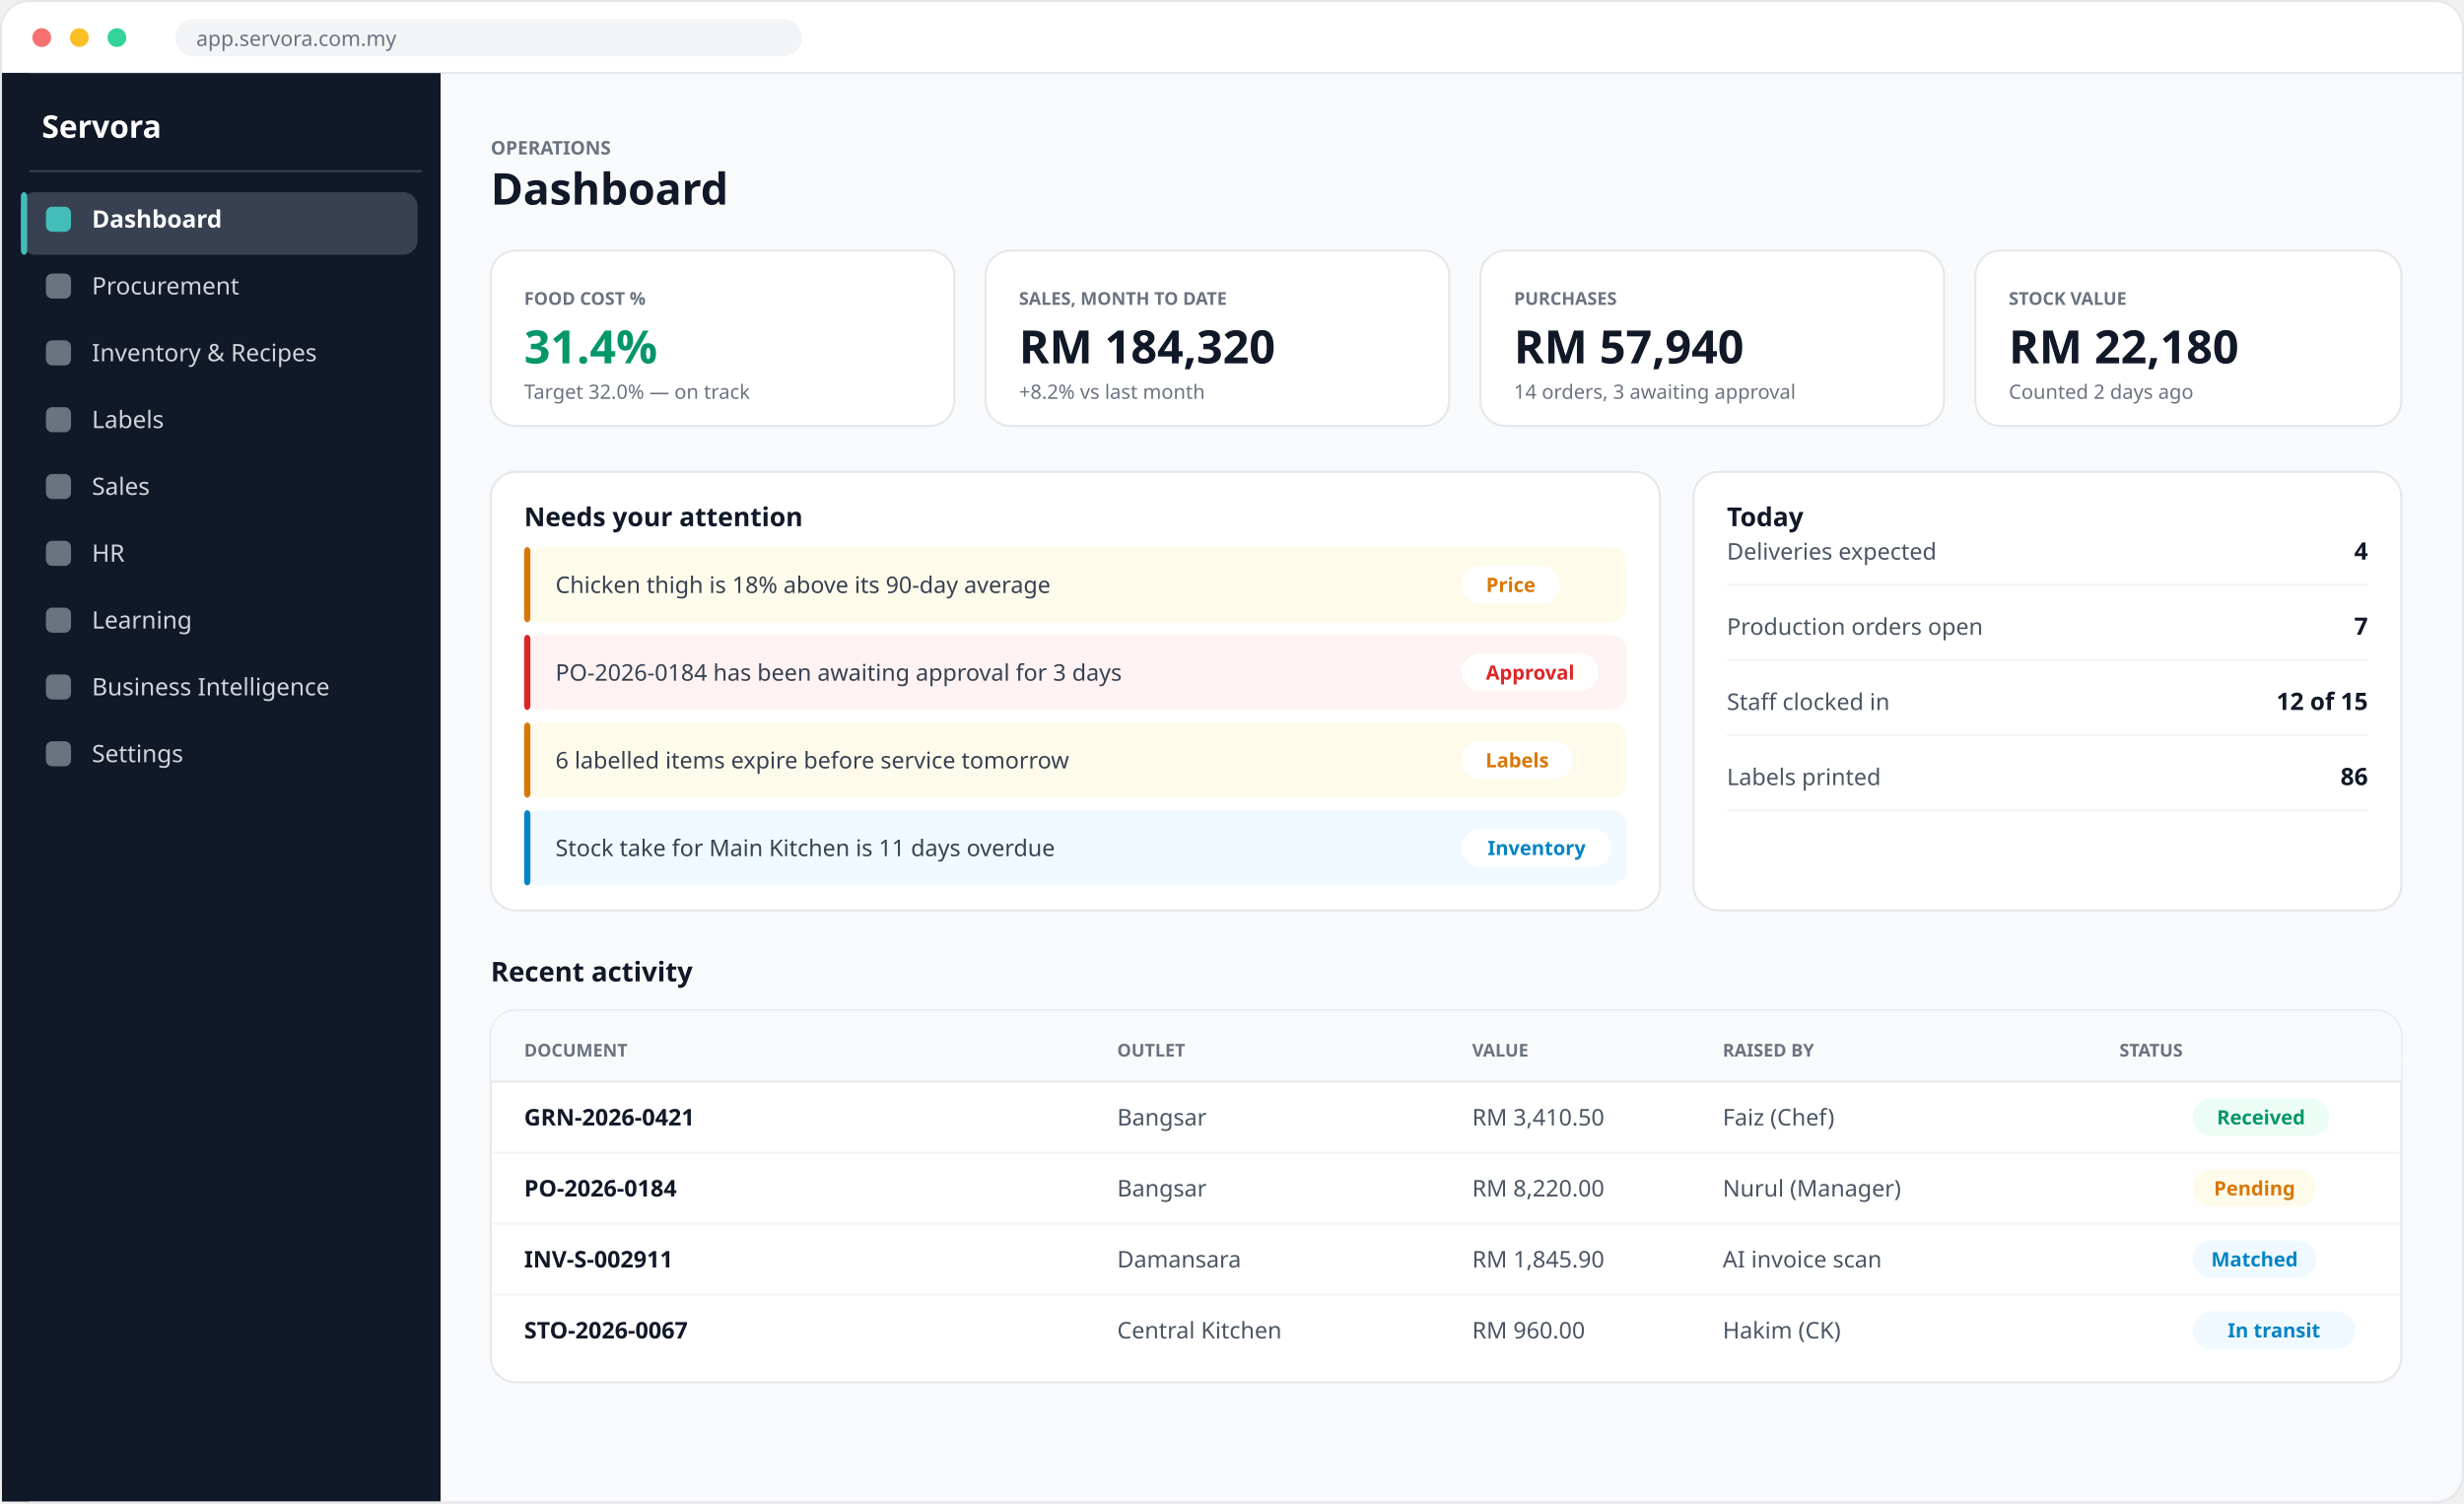
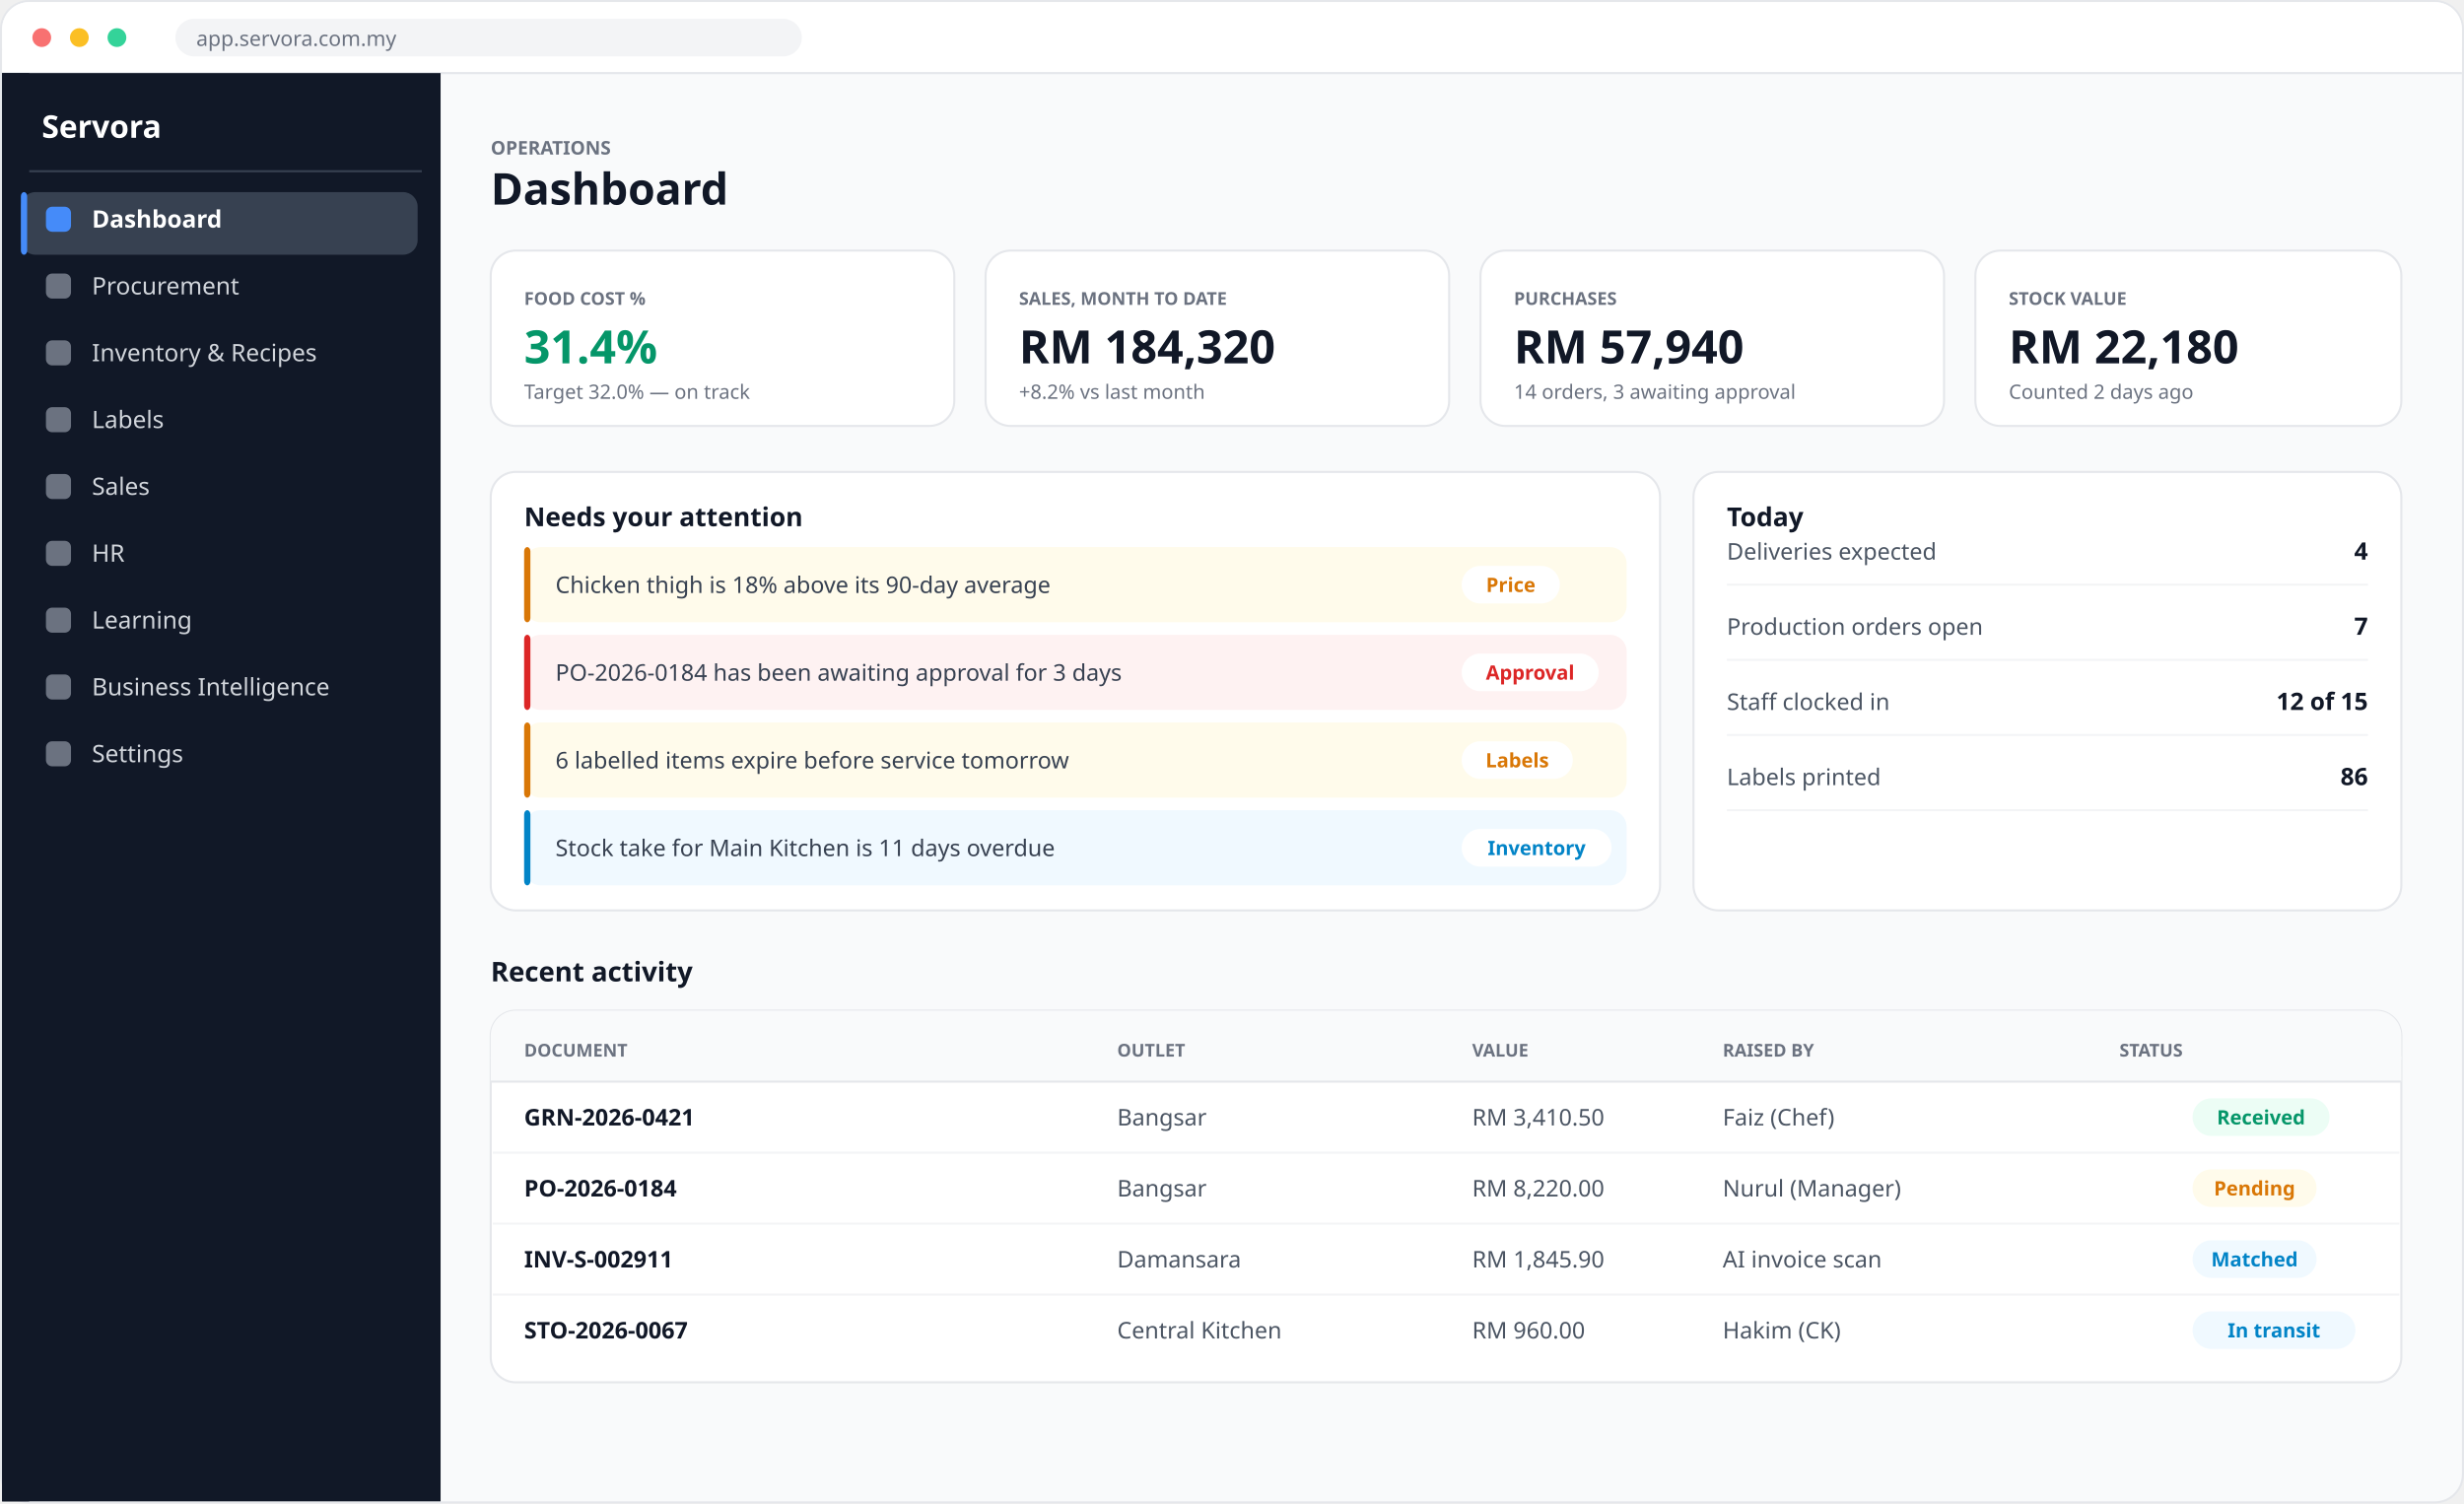
<svg xmlns="http://www.w3.org/2000/svg" viewBox="0 0 1180 720" width="1180" height="720" role="img">
  <rect x="0" y="0" width="1180" height="720" rx="14" fill="#e5e7eb" />
  <rect x="1" y="1" width="1178" height="718" rx="13" fill="#f9fafb" />
  <rect x="1" y="1" width="1178" height="34" rx="13" fill="#ffffff" />
  <rect x="1" y="24" width="1178" height="11" rx="0" fill="#ffffff" />
  <line x1="1" y1="35" x2="1179" y2="35" stroke="#e5e7eb" stroke-width="1" />
  <circle cx="20" cy="18" r="4.5" fill="#f87171" />
  <circle cx="38" cy="18" r="4.5" fill="#fbbf24" />
  <circle cx="56" cy="18" r="4.5" fill="#34d399" />
  <rect x="84" y="9" width="300" height="18" rx="9" fill="#f3f4f6" />
  <text x="94" y="22" font-family="Figtree, ui-sans-serif, system-ui, sans-serif" font-size="10" font-weight="400" fill="#6b7280" text-anchor="start">app.servora.com.my</text>
  <rect x="1" y="35" width="210" height="684" rx="0" fill="#111827" />
  <rect x="1" y="35" width="13" height="684" rx="0" fill="#111827" />
  <text x="20" y="66" font-family="Figtree, ui-sans-serif, system-ui, sans-serif" font-size="15" font-weight="700" fill="#ffffff" text-anchor="start">Servora</text>
  <line x1="14" y1="82" x2="202" y2="82" stroke="#374151" stroke-width="1" />
  <rect x="10" y="92" width="190" height="30" rx="7" fill="#374151" />
-   <rect x="10" y="92" width="3" height="30" rx="2" fill="#43bdb8" />
-   <rect x="22" y="99" width="12" height="12" rx="3" fill="#43bdb8" />
+   <rect x="10" y="92" width="3" height="30" rx="2" fill="#458bf9" />
+   <rect x="22" y="99" width="12" height="12" rx="3" fill="#458bf9" />
  <text x="44" y="109" font-family="Figtree, ui-sans-serif, system-ui, sans-serif" font-size="11.5" font-weight="600" fill="#ffffff" text-anchor="start">Dashboard</text>
  <rect x="22" y="131" width="12" height="12" rx="3" fill="#6b7280" />
  <text x="44" y="141" font-family="Figtree, ui-sans-serif, system-ui, sans-serif" font-size="11.5" font-weight="400" fill="#d1d5db" text-anchor="start">Procurement</text>
  <rect x="22" y="163" width="12" height="12" rx="3" fill="#6b7280" />
  <text x="44" y="173" font-family="Figtree, ui-sans-serif, system-ui, sans-serif" font-size="11.5" font-weight="400" fill="#d1d5db" text-anchor="start">Inventory &amp; Recipes</text>
  <rect x="22" y="195" width="12" height="12" rx="3" fill="#6b7280" />
  <text x="44" y="205" font-family="Figtree, ui-sans-serif, system-ui, sans-serif" font-size="11.5" font-weight="400" fill="#d1d5db" text-anchor="start">Labels</text>
  <rect x="22" y="227" width="12" height="12" rx="3" fill="#6b7280" />
  <text x="44" y="237" font-family="Figtree, ui-sans-serif, system-ui, sans-serif" font-size="11.5" font-weight="400" fill="#d1d5db" text-anchor="start">Sales</text>
  <rect x="22" y="259" width="12" height="12" rx="3" fill="#6b7280" />
  <text x="44" y="269" font-family="Figtree, ui-sans-serif, system-ui, sans-serif" font-size="11.5" font-weight="400" fill="#d1d5db" text-anchor="start">HR</text>
  <rect x="22" y="291" width="12" height="12" rx="3" fill="#6b7280" />
  <text x="44" y="301" font-family="Figtree, ui-sans-serif, system-ui, sans-serif" font-size="11.5" font-weight="400" fill="#d1d5db" text-anchor="start">Learning</text>
  <rect x="22" y="323" width="12" height="12" rx="3" fill="#6b7280" />
  <text x="44" y="333" font-family="Figtree, ui-sans-serif, system-ui, sans-serif" font-size="11.5" font-weight="400" fill="#d1d5db" text-anchor="start">Business Intelligence</text>
  <rect x="22" y="355" width="12" height="12" rx="3" fill="#6b7280" />
  <text x="44" y="365" font-family="Figtree, ui-sans-serif, system-ui, sans-serif" font-size="11.5" font-weight="400" fill="#d1d5db" text-anchor="start">Settings</text>
  <text x="235" y="74" font-family="Figtree, ui-sans-serif, system-ui, sans-serif" font-size="9" font-weight="700" fill="#6b7280" text-anchor="start">OPERATIONS</text>
  <text x="235" y="98" font-family="Figtree, ui-sans-serif, system-ui, sans-serif" font-size="21" font-weight="700" fill="#111827" text-anchor="start">Dashboard</text>
  <rect x="235" y="120" width="222" height="84" rx="12" fill="#ffffff" stroke="#e5e7eb" stroke-width="1" />
  <text x="251" y="146" font-family="Figtree, ui-sans-serif, system-ui, sans-serif" font-size="8.5" font-weight="700" fill="#6b7280" text-anchor="start">FOOD COST %</text>
  <text x="251" y="174" font-family="Figtree, ui-sans-serif, system-ui, sans-serif" font-size="22" font-weight="700" fill="#059669" text-anchor="start">31.4%</text>
  <text x="251" y="191" font-family="Figtree, ui-sans-serif, system-ui, sans-serif" font-size="9.5" font-weight="400" fill="#6b7280" text-anchor="start">Target 32.0% — on track</text>
  <rect x="472" y="120" width="222" height="84" rx="12" fill="#ffffff" stroke="#e5e7eb" stroke-width="1" />
  <text x="488" y="146" font-family="Figtree, ui-sans-serif, system-ui, sans-serif" font-size="8.5" font-weight="700" fill="#6b7280" text-anchor="start">SALES, MONTH TO DATE</text>
  <text x="488" y="174" font-family="Figtree, ui-sans-serif, system-ui, sans-serif" font-size="22" font-weight="700" fill="#111827" text-anchor="start">RM 184,320</text>
  <text x="488" y="191" font-family="Figtree, ui-sans-serif, system-ui, sans-serif" font-size="9.5" font-weight="400" fill="#6b7280" text-anchor="start">+8.2% vs last month</text>
  <rect x="709" y="120" width="222" height="84" rx="12" fill="#ffffff" stroke="#e5e7eb" stroke-width="1" />
  <text x="725" y="146" font-family="Figtree, ui-sans-serif, system-ui, sans-serif" font-size="8.5" font-weight="700" fill="#6b7280" text-anchor="start">PURCHASES</text>
  <text x="725" y="174" font-family="Figtree, ui-sans-serif, system-ui, sans-serif" font-size="22" font-weight="700" fill="#111827" text-anchor="start">RM 57,940</text>
  <text x="725" y="191" font-family="Figtree, ui-sans-serif, system-ui, sans-serif" font-size="9.5" font-weight="400" fill="#6b7280" text-anchor="start">14 orders, 3 awaiting approval</text>
  <rect x="946" y="120" width="204" height="84" rx="12" fill="#ffffff" stroke="#e5e7eb" stroke-width="1" />
  <text x="962" y="146" font-family="Figtree, ui-sans-serif, system-ui, sans-serif" font-size="8.5" font-weight="700" fill="#6b7280" text-anchor="start">STOCK VALUE</text>
  <text x="962" y="174" font-family="Figtree, ui-sans-serif, system-ui, sans-serif" font-size="22" font-weight="700" fill="#111827" text-anchor="start">RM 22,180</text>
  <text x="962" y="191" font-family="Figtree, ui-sans-serif, system-ui, sans-serif" font-size="9.5" font-weight="400" fill="#6b7280" text-anchor="start">Counted 2 days ago</text>
  <rect x="235" y="226" width="560" height="210" rx="12" fill="#ffffff" stroke="#e5e7eb" stroke-width="1" />
  <text x="251" y="252" font-family="Figtree, ui-sans-serif, system-ui, sans-serif" font-size="12.5" font-weight="700" fill="#111827" text-anchor="start">Needs your attention</text>
  <rect x="251" y="262" width="528" height="36" rx="8" fill="#fffbeb" />
  <rect x="251" y="262" width="3" height="36" rx="2" fill="#d97706" />
  <text x="266" y="284" font-family="Figtree, ui-sans-serif, system-ui, sans-serif" font-size="11" font-weight="400" fill="#374151" text-anchor="start">Chicken thigh is 18% above its 90-day average</text>
  <rect x="700" y="271" width="47" height="18" rx="9" fill="#ffffff" />
  <text x="723.5" y="283.5" font-family="Figtree, ui-sans-serif, system-ui, sans-serif" font-size="9.5" font-weight="600" fill="#d97706" text-anchor="middle">Price</text>
  <rect x="251" y="304" width="528" height="36" rx="8" fill="#fef2f2" />
  <rect x="251" y="304" width="3" height="36" rx="2" fill="#dc2626" />
  <text x="266" y="326" font-family="Figtree, ui-sans-serif, system-ui, sans-serif" font-size="11" font-weight="400" fill="#374151" text-anchor="start">PO-2026-0184 has been awaiting approval for 3 days</text>
  <rect x="700" y="313" width="65.6" height="18" rx="9" fill="#ffffff" />
  <text x="732.8" y="325.5" font-family="Figtree, ui-sans-serif, system-ui, sans-serif" font-size="9.5" font-weight="600" fill="#dc2626" text-anchor="middle">Approval</text>
  <rect x="251" y="346" width="528" height="36" rx="8" fill="#fffbeb" />
  <rect x="251" y="346" width="3" height="36" rx="2" fill="#d97706" />
  <text x="266" y="368" font-family="Figtree, ui-sans-serif, system-ui, sans-serif" font-size="11" font-weight="400" fill="#374151" text-anchor="start">6 labelled items expire before service tomorrow</text>
  <rect x="700" y="355" width="53.2" height="18" rx="9" fill="#ffffff" />
  <text x="726.6" y="367.5" font-family="Figtree, ui-sans-serif, system-ui, sans-serif" font-size="9.5" font-weight="600" fill="#d97706" text-anchor="middle">Labels</text>
  <rect x="251" y="388" width="528" height="36" rx="8" fill="#f0f9ff" />
  <rect x="251" y="388" width="3" height="36" rx="2" fill="#0284c7" />
  <text x="266" y="410" font-family="Figtree, ui-sans-serif, system-ui, sans-serif" font-size="11" font-weight="400" fill="#374151" text-anchor="start">Stock take for Main Kitchen is 11 days overdue</text>
  <rect x="700" y="397" width="71.8" height="18" rx="9" fill="#ffffff" />
  <text x="735.9" y="409.5" font-family="Figtree, ui-sans-serif, system-ui, sans-serif" font-size="9.5" font-weight="600" fill="#0284c7" text-anchor="middle">Inventory</text>
  <rect x="811" y="226" width="339" height="210" rx="12" fill="#ffffff" stroke="#e5e7eb" stroke-width="1" />
  <text x="827" y="252" font-family="Figtree, ui-sans-serif, system-ui, sans-serif" font-size="12.5" font-weight="700" fill="#111827" text-anchor="start">Today</text>
  <text x="827" y="268" font-family="Figtree, ui-sans-serif, system-ui, sans-serif" font-size="11" font-weight="400" fill="#4b5563" text-anchor="start">Deliveries expected</text>
  <text x="1134" y="268" font-family="Figtree, ui-sans-serif, system-ui, sans-serif" font-size="11.5" font-weight="700" fill="#111827" text-anchor="end">4</text>
  <line x1="827" y1="280" x2="1134" y2="280" stroke="#f3f4f6" stroke-width="1" />
  <text x="827" y="304" font-family="Figtree, ui-sans-serif, system-ui, sans-serif" font-size="11" font-weight="400" fill="#4b5563" text-anchor="start">Production orders open</text>
  <text x="1134" y="304" font-family="Figtree, ui-sans-serif, system-ui, sans-serif" font-size="11.5" font-weight="700" fill="#111827" text-anchor="end">7</text>
  <line x1="827" y1="316" x2="1134" y2="316" stroke="#f3f4f6" stroke-width="1" />
  <text x="827" y="340" font-family="Figtree, ui-sans-serif, system-ui, sans-serif" font-size="11" font-weight="400" fill="#4b5563" text-anchor="start">Staff clocked in</text>
  <text x="1134" y="340" font-family="Figtree, ui-sans-serif, system-ui, sans-serif" font-size="11.5" font-weight="700" fill="#111827" text-anchor="end">12 of 15</text>
  <line x1="827" y1="352" x2="1134" y2="352" stroke="#f3f4f6" stroke-width="1" />
  <text x="827" y="376" font-family="Figtree, ui-sans-serif, system-ui, sans-serif" font-size="11" font-weight="400" fill="#4b5563" text-anchor="start">Labels printed</text>
  <text x="1134" y="376" font-family="Figtree, ui-sans-serif, system-ui, sans-serif" font-size="11.5" font-weight="700" fill="#111827" text-anchor="end">86</text>
  <line x1="827" y1="388" x2="1134" y2="388" stroke="#f3f4f6" stroke-width="1" />
  <text x="235" y="470" font-family="Figtree, ui-sans-serif, system-ui, sans-serif" font-size="13" font-weight="700" fill="#111827" text-anchor="start">Recent activity</text>
  <rect x="235" y="484" width="915" height="178" rx="12" fill="#ffffff" stroke="#e5e7eb" stroke-width="1" />
  <rect x="235" y="484" width="915" height="34" rx="12" fill="#f9fafb" />
  <rect x="235" y="506" width="915" height="12" rx="0" fill="#f9fafb" />
  <line x1="235" y1="518" x2="1150" y2="518" stroke="#e5e7eb" stroke-width="1" />
  <text x="251" y="506" font-family="Figtree, ui-sans-serif, system-ui, sans-serif" font-size="8.5" font-weight="700" fill="#6b7280" text-anchor="start">DOCUMENT</text>
  <text x="535" y="506" font-family="Figtree, ui-sans-serif, system-ui, sans-serif" font-size="8.5" font-weight="700" fill="#6b7280" text-anchor="start">OUTLET</text>
  <text x="705" y="506" font-family="Figtree, ui-sans-serif, system-ui, sans-serif" font-size="8.5" font-weight="700" fill="#6b7280" text-anchor="start">VALUE</text>
  <text x="825" y="506" font-family="Figtree, ui-sans-serif, system-ui, sans-serif" font-size="8.5" font-weight="700" fill="#6b7280" text-anchor="start">RAISED BY</text>
  <text x="1015" y="506" font-family="Figtree, ui-sans-serif, system-ui, sans-serif" font-size="8.5" font-weight="700" fill="#6b7280" text-anchor="start">STATUS</text>
  <text x="251" y="539" font-family="Figtree, ui-sans-serif, system-ui, sans-serif" font-size="11" font-weight="600" fill="#111827" text-anchor="start">GRN-2026-0421</text>
  <text x="535" y="539" font-family="Figtree, ui-sans-serif, system-ui, sans-serif" font-size="11" font-weight="400" fill="#4b5563" text-anchor="start">Bangsar</text>
  <text x="705" y="539" font-family="Figtree, ui-sans-serif, system-ui, sans-serif" font-size="11" font-weight="400" fill="#4b5563" text-anchor="start">RM 3,410.50</text>
  <text x="825" y="539" font-family="Figtree, ui-sans-serif, system-ui, sans-serif" font-size="11" font-weight="400" fill="#4b5563" text-anchor="start">Faiz (Chef)</text>
  <rect x="1050" y="526" width="65.6" height="18" rx="9" fill="#ecfdf5" />
  <text x="1082.8" y="538.5" font-family="Figtree, ui-sans-serif, system-ui, sans-serif" font-size="9.5" font-weight="600" fill="#059669" text-anchor="middle">Received</text>
  <line x1="236" y1="552" x2="1149" y2="552" stroke="#f3f4f6" stroke-width="1" />
  <text x="251" y="573" font-family="Figtree, ui-sans-serif, system-ui, sans-serif" font-size="11" font-weight="600" fill="#111827" text-anchor="start">PO-2026-0184</text>
  <text x="535" y="573" font-family="Figtree, ui-sans-serif, system-ui, sans-serif" font-size="11" font-weight="400" fill="#4b5563" text-anchor="start">Bangsar</text>
  <text x="705" y="573" font-family="Figtree, ui-sans-serif, system-ui, sans-serif" font-size="11" font-weight="400" fill="#4b5563" text-anchor="start">RM 8,220.00</text>
  <text x="825" y="573" font-family="Figtree, ui-sans-serif, system-ui, sans-serif" font-size="11" font-weight="400" fill="#4b5563" text-anchor="start">Nurul (Manager)</text>
  <rect x="1050" y="560" width="59.4" height="18" rx="9" fill="#fffbeb" />
  <text x="1079.7" y="572.5" font-family="Figtree, ui-sans-serif, system-ui, sans-serif" font-size="9.5" font-weight="600" fill="#d97706" text-anchor="middle">Pending</text>
  <line x1="236" y1="586" x2="1149" y2="586" stroke="#f3f4f6" stroke-width="1" />
  <text x="251" y="607" font-family="Figtree, ui-sans-serif, system-ui, sans-serif" font-size="11" font-weight="600" fill="#111827" text-anchor="start">INV-S-002911</text>
  <text x="535" y="607" font-family="Figtree, ui-sans-serif, system-ui, sans-serif" font-size="11" font-weight="400" fill="#4b5563" text-anchor="start">Damansara</text>
  <text x="705" y="607" font-family="Figtree, ui-sans-serif, system-ui, sans-serif" font-size="11" font-weight="400" fill="#4b5563" text-anchor="start">RM 1,845.90</text>
  <text x="825" y="607" font-family="Figtree, ui-sans-serif, system-ui, sans-serif" font-size="11" font-weight="400" fill="#4b5563" text-anchor="start">AI invoice scan</text>
  <rect x="1050" y="594" width="59.4" height="18" rx="9" fill="#f0f9ff" />
  <text x="1079.7" y="606.5" font-family="Figtree, ui-sans-serif, system-ui, sans-serif" font-size="9.5" font-weight="600" fill="#0284c7" text-anchor="middle">Matched</text>
  <line x1="236" y1="620" x2="1149" y2="620" stroke="#f3f4f6" stroke-width="1" />
  <text x="251" y="641" font-family="Figtree, ui-sans-serif, system-ui, sans-serif" font-size="11" font-weight="600" fill="#111827" text-anchor="start">STO-2026-0067</text>
  <text x="535" y="641" font-family="Figtree, ui-sans-serif, system-ui, sans-serif" font-size="11" font-weight="400" fill="#4b5563" text-anchor="start">Central Kitchen</text>
  <text x="705" y="641" font-family="Figtree, ui-sans-serif, system-ui, sans-serif" font-size="11" font-weight="400" fill="#4b5563" text-anchor="start">RM 960.00</text>
  <text x="825" y="641" font-family="Figtree, ui-sans-serif, system-ui, sans-serif" font-size="11" font-weight="400" fill="#4b5563" text-anchor="start">Hakim (CK)</text>
  <rect x="1050" y="628" width="78" height="18" rx="9" fill="#f0f9ff" />
  <text x="1089" y="640.5" font-family="Figtree, ui-sans-serif, system-ui, sans-serif" font-size="9.5" font-weight="600" fill="#0284c7" text-anchor="middle">In transit</text>
</svg>
